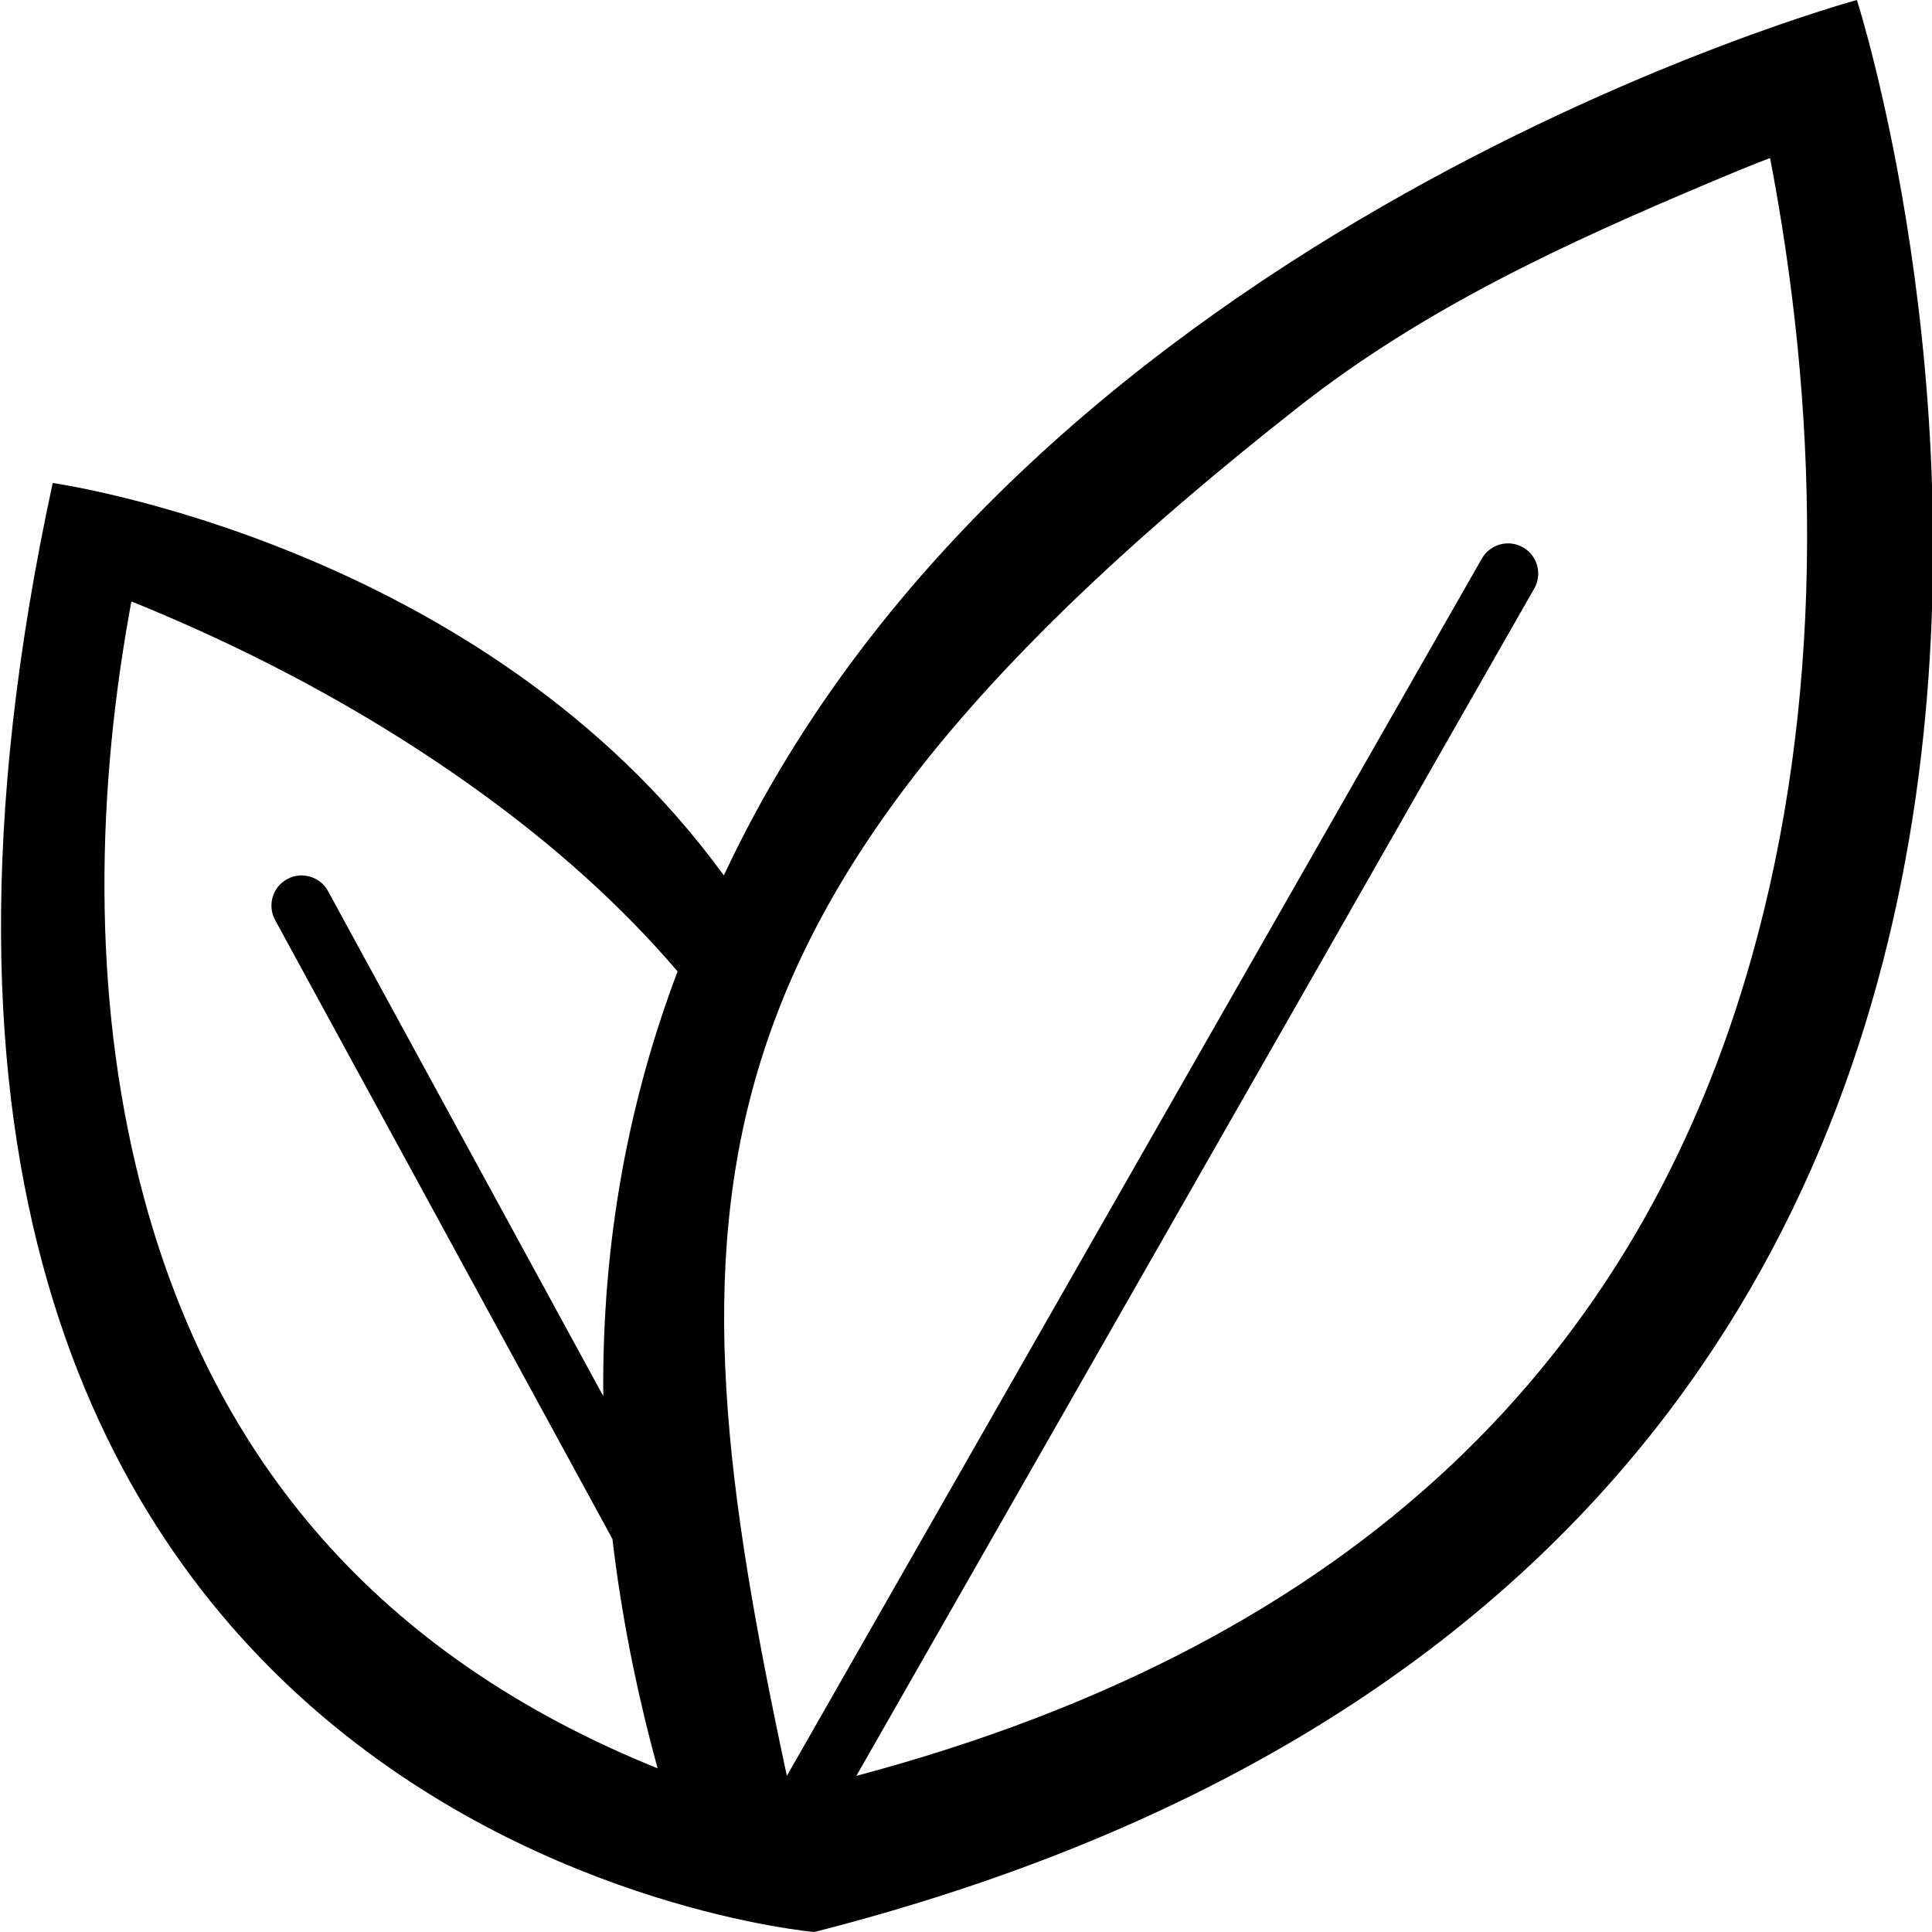
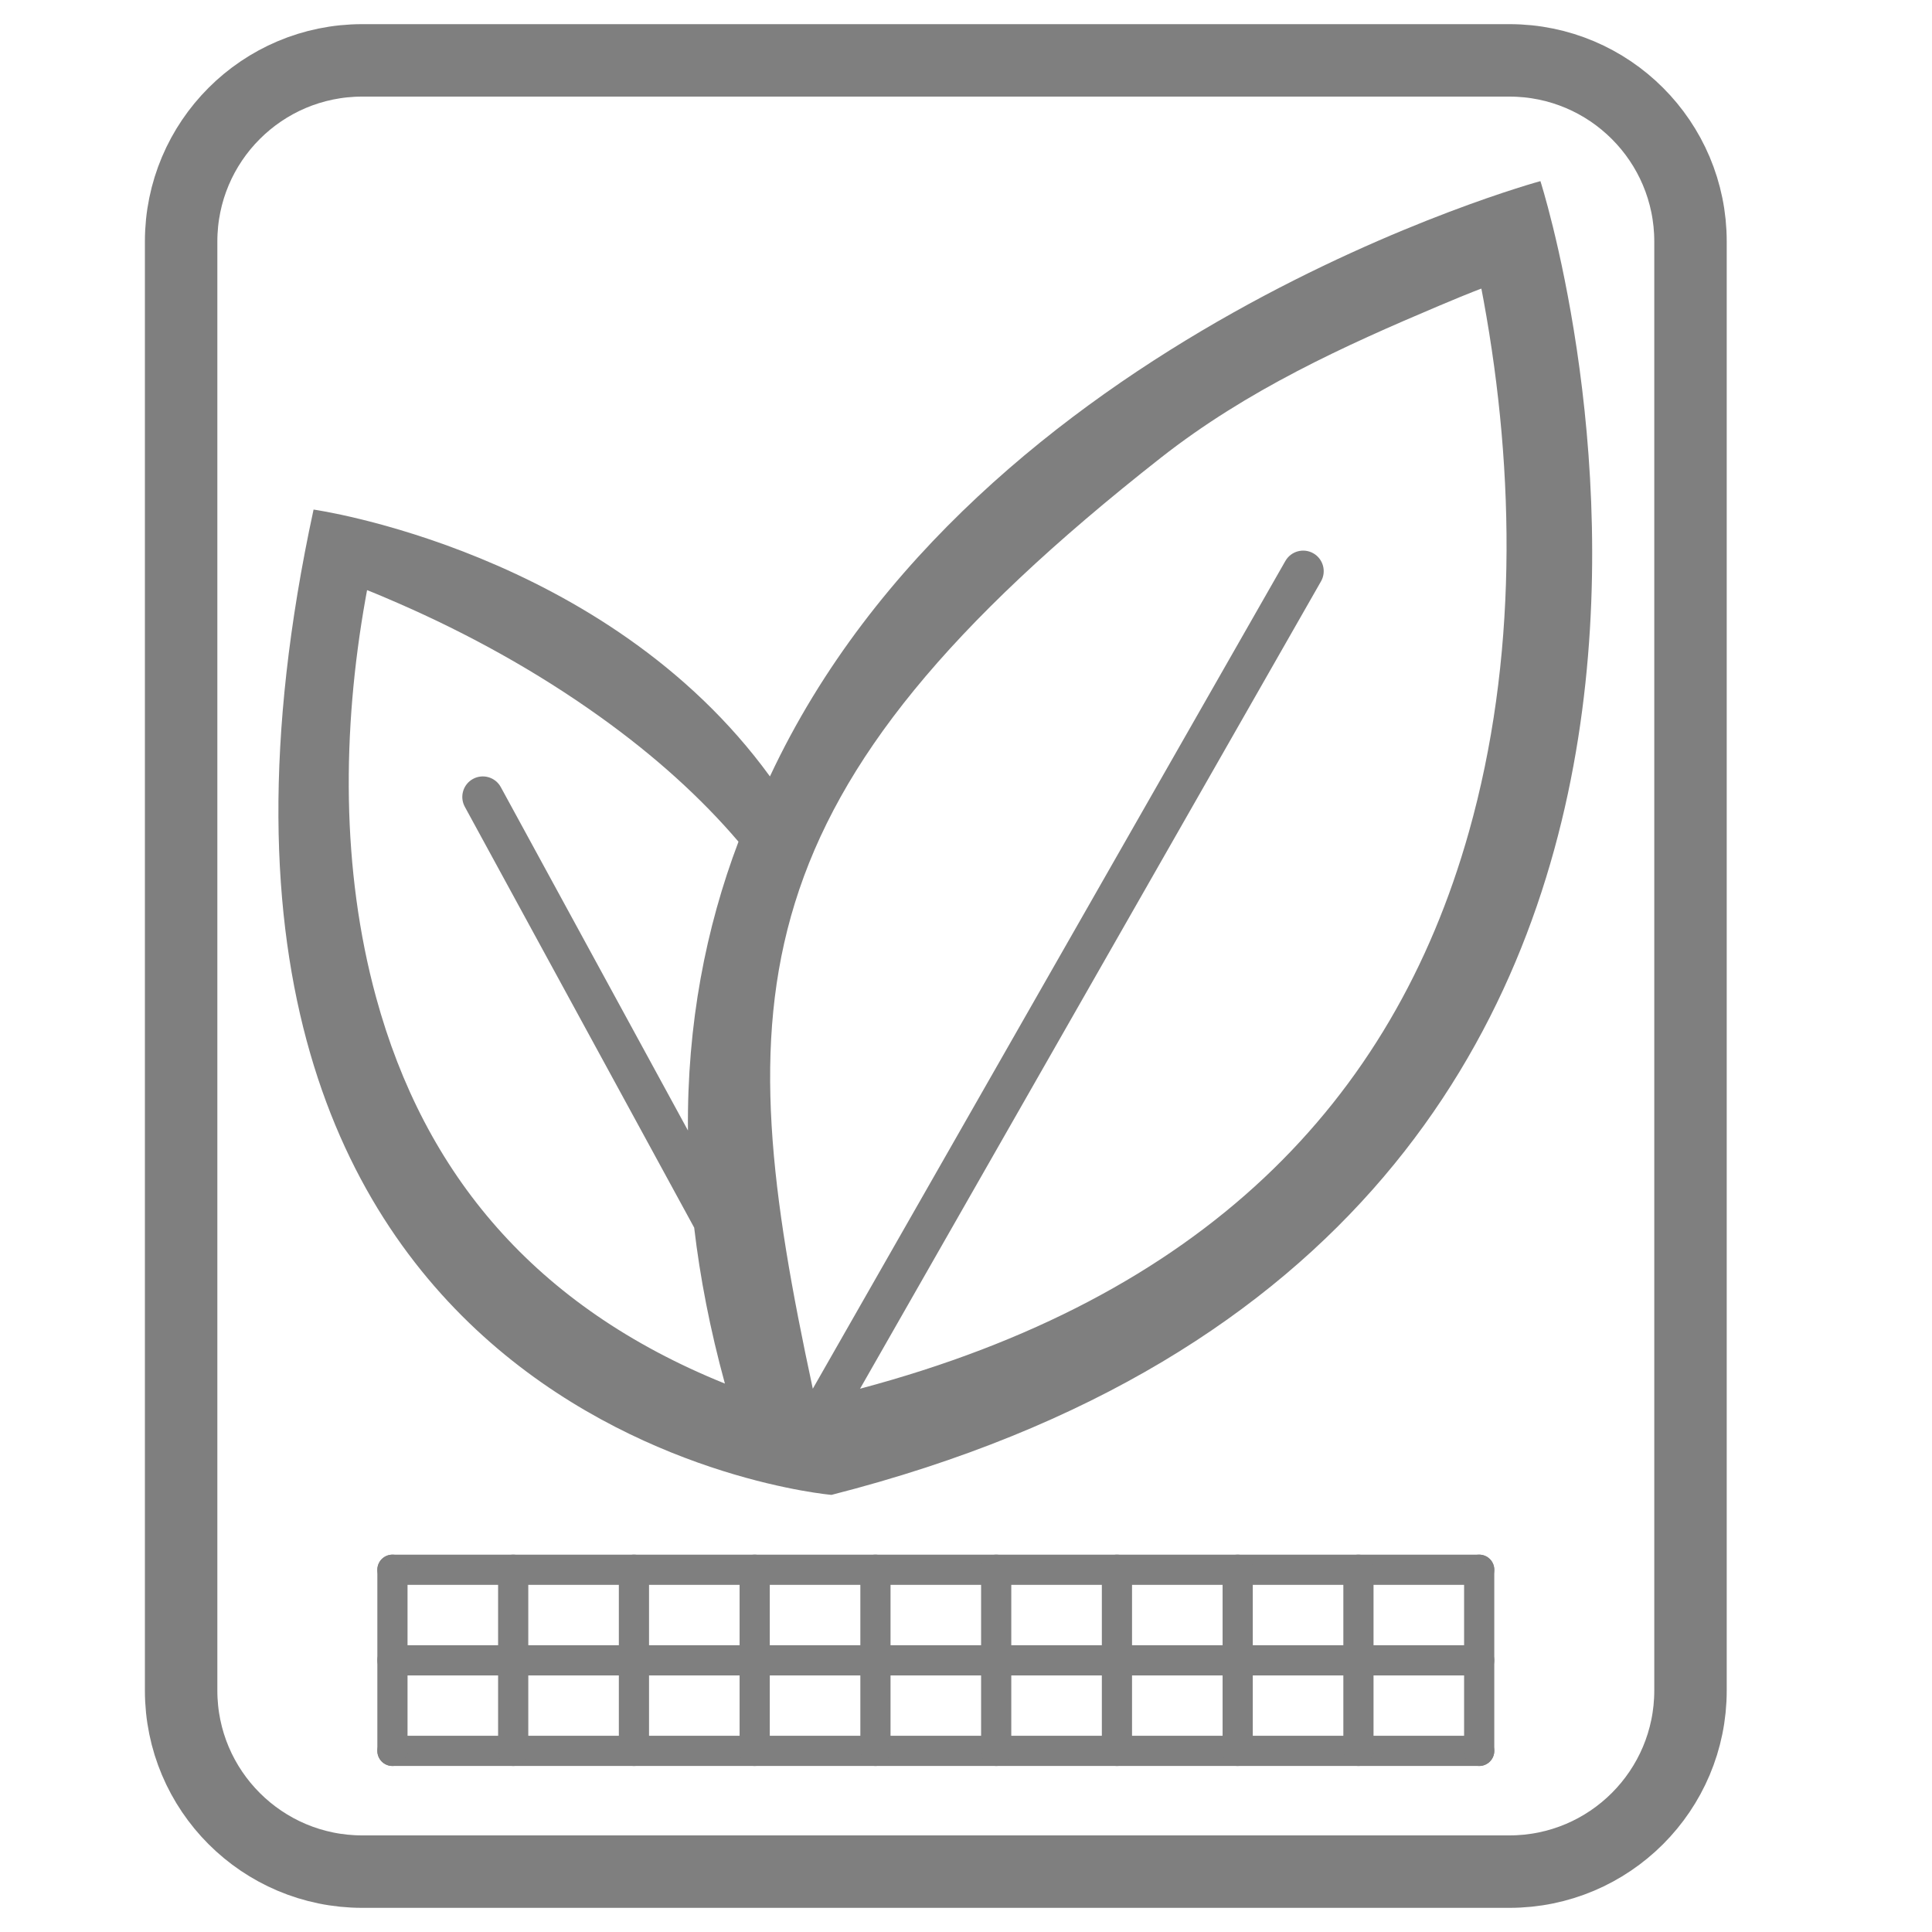
- <svg xmlns="http://www.w3.org/2000/svg" width="32px" height="32px" viewBox="0 0 32 32" version="1.1">
-   <defs />
-   <g id="flatten" stroke="none" stroke-width="1" fill="none" fill-rule="evenodd">
-     <g id="z-copy" transform="translate(-100, -100)" fill="#000000">
-       <g id="accessoryIcon" transform="translate(100, 100)">
-         <path d="M10.144,25.491 C10.286,26.705 10.531,27.971 10.892,29.289 C6.259,27.418 3.572,24.18 2.398,19.889 C1.542,16.761 1.569,13.37 2.137,10.178 C2.15,10.106 2.176,9.963 2.176,9.963 C2.176,9.963 2.338,10.021 2.926,10.277 C4.61,11.01 6.294,11.932 7.857,13.052 C9.192,14.008 10.309,15.019 11.223,16.09 L11.223,16.09 C10.427,18.191 9.968,20.53 9.992,23.124 L5.434,14.761 C5.302,14.518 4.999,14.429 4.756,14.561 C4.514,14.693 4.425,14.997 4.557,15.239 L10.144,25.491 L10.144,25.491 Z M13.033,29.414 C10.991,19.906 11.089,14.922 21.513,6.736 C23.613,5.087 25.975,4.013 28.288,3.036 C29.097,2.694 29.318,2.618 29.318,2.618 C29.318,2.618 29.354,2.807 29.372,2.904 C30.152,7.16 30.19,11.681 29.014,15.853 C27.151,22.462 22.512,27.196 14.184,29.414 L25.412,9.748 C25.549,9.508 25.465,9.203 25.226,9.066 C24.986,8.929 24.681,9.012 24.544,9.252 L13.033,29.414 L13.033,29.414 L13.033,29.414 Z M13.488,32 C38.966,25.5 30.756,0 30.756,0 C30.756,0 17.031,3.723 11.989,14.5 C7.993,9 0.873,8 0.873,8 C-3.996,30.5 13.488,32 13.488,32 Z" />
-       </g>
-     </g>
+ <svg xmlns="http://www.w3.org/2000/svg" width="32px" height="32px" viewBox="0 0 32 32">
+   <rect x="3" y="1" width="25" height="30" rx="3" stroke="#7f7f7f" fill="none" stroke-width="1.2" />
+   <g transform="translate(4.6, 3) scale(0.68)">
+     <path fill="#7f7f7f" class="leaves" d="M10.144,25.491 C10.286,26.705 10.531,27.971 10.892,29.289 C6.259,27.418 3.572,24.18 2.398,19.889 C1.542,16.761 1.569,13.37 2.137,10.178 C2.15,10.106 2.176,9.963 2.176,9.963 C2.176,9.963 2.338,10.021 2.926,10.277 C4.61,11.01 6.294,11.932 7.857,13.052 C9.192,14.008 10.309,15.019 11.223,16.09 L11.223,16.09 C10.427,18.191 9.968,20.53 9.992,23.124 L5.434,14.761 C5.302,14.518 4.999,14.429 4.756,14.561 C4.514,14.693 4.425,14.997 4.557,15.239 L10.144,25.491 Z M13.033,29.414 C10.991,19.906 11.089,14.922 21.513,6.736 C23.613,5.087 25.975,4.013 28.288,3.036 C29.097,2.694 29.318,2.618 29.318,2.618 C29.318,2.618 29.354,2.807 29.372,2.904 C30.152,7.16 30.19,11.681 29.014,15.853 C27.151,22.462 22.512,27.196 14.184,29.414 L25.412,9.748 C25.549,9.508 25.465,9.203 25.226,9.066 C24.986,8.929 24.681,9.012 24.544,9.252 L13.033,29.414 Z M13.488,32 C38.966,25.5 30.756,0 30.756,0 C30.756,0 17.031,3.723 11.989,14.5 C7.993,9 0.873,8 0.873,8 C-3.996,30.5 13.488,32 13.488,32 Z" />
  </g>
+   <line stroke-linecap="round" x1="6.5" y1="26" x2="24.5" y2="26" stroke="#7f7f7f" stroke-width="0.5" />
+   <line stroke-linecap="round" x1="6.5" y1="27.5" x2="24.5" y2="27.5" stroke="#7f7f7f" stroke-width="0.5" />
+   <line stroke-linecap="round" x1="6.5" y1="29" x2="24.5" y2="29" stroke="#7f7f7f" stroke-width="0.5" />
+   <line stroke-linecap="round" x1="6.5" y1="26" x2="6.5" y2="29" stroke="#7f7f7f" stroke-width="0.5" />
+   <line stroke-linecap="round" x1="8.5" y1="26" x2="8.5" y2="29" stroke="#7f7f7f" stroke-width="0.5" />
+   <line stroke-linecap="round" x1="10.5" y1="26" x2="10.5" y2="29" stroke="#7f7f7f" stroke-width="0.5" />
+   <line stroke-linecap="round" x1="12.5" y1="26" x2="12.5" y2="29" stroke="#7f7f7f" stroke-width="0.5" />
+   <line stroke-linecap="round" x1="14.5" y1="26" x2="14.5" y2="29" stroke="#7f7f7f" stroke-width="0.5" />
+   <line stroke-linecap="round" x1="16.5" y1="26" x2="16.5" y2="29" stroke="#7f7f7f" stroke-width="0.5" />
+   <line stroke-linecap="round" x1="18.5" y1="26" x2="18.5" y2="29" stroke="#7f7f7f" stroke-width="0.5" />
+   <line stroke-linecap="round" x1="20.5" y1="26" x2="20.5" y2="29" stroke="#7f7f7f" stroke-width="0.5" />
+   <line stroke-linecap="round" x1="22.5" y1="26" x2="22.5" y2="29" stroke="#7f7f7f" stroke-width="0.5" />
+   <line stroke-linecap="round" x1="24.5" y1="26" x2="24.5" y2="29" stroke="#7f7f7f" stroke-width="0.5" />
</svg>
